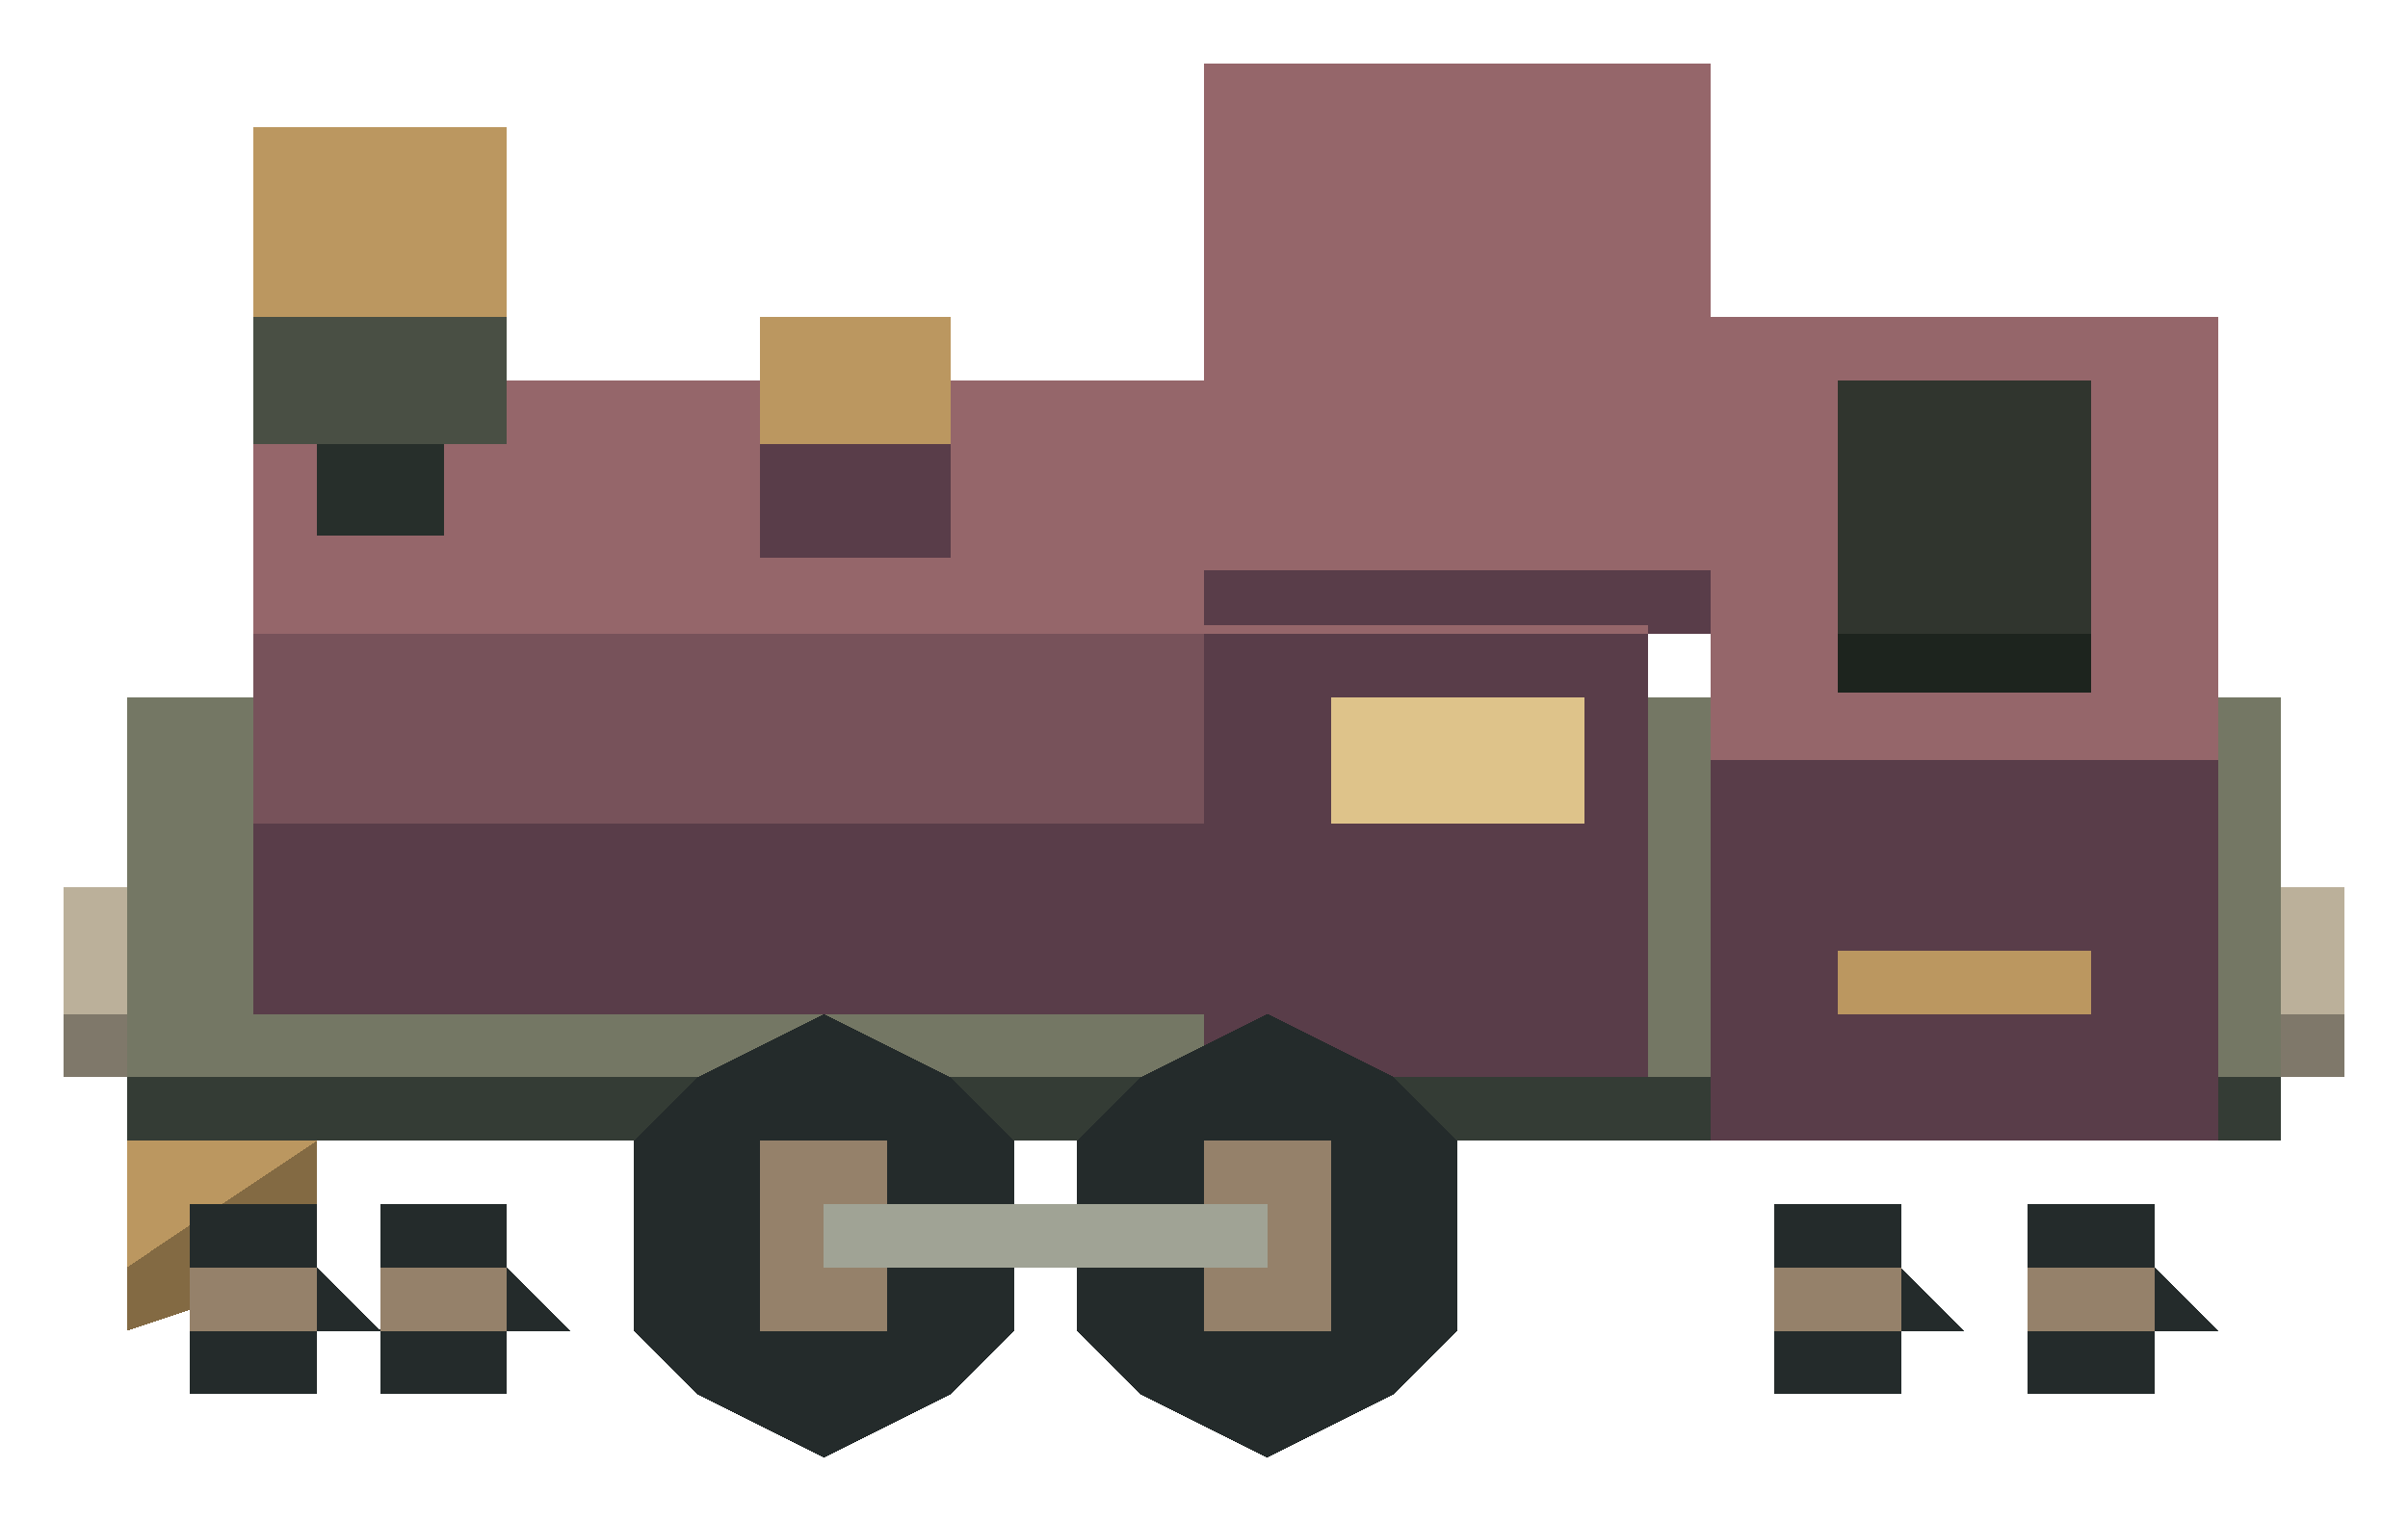
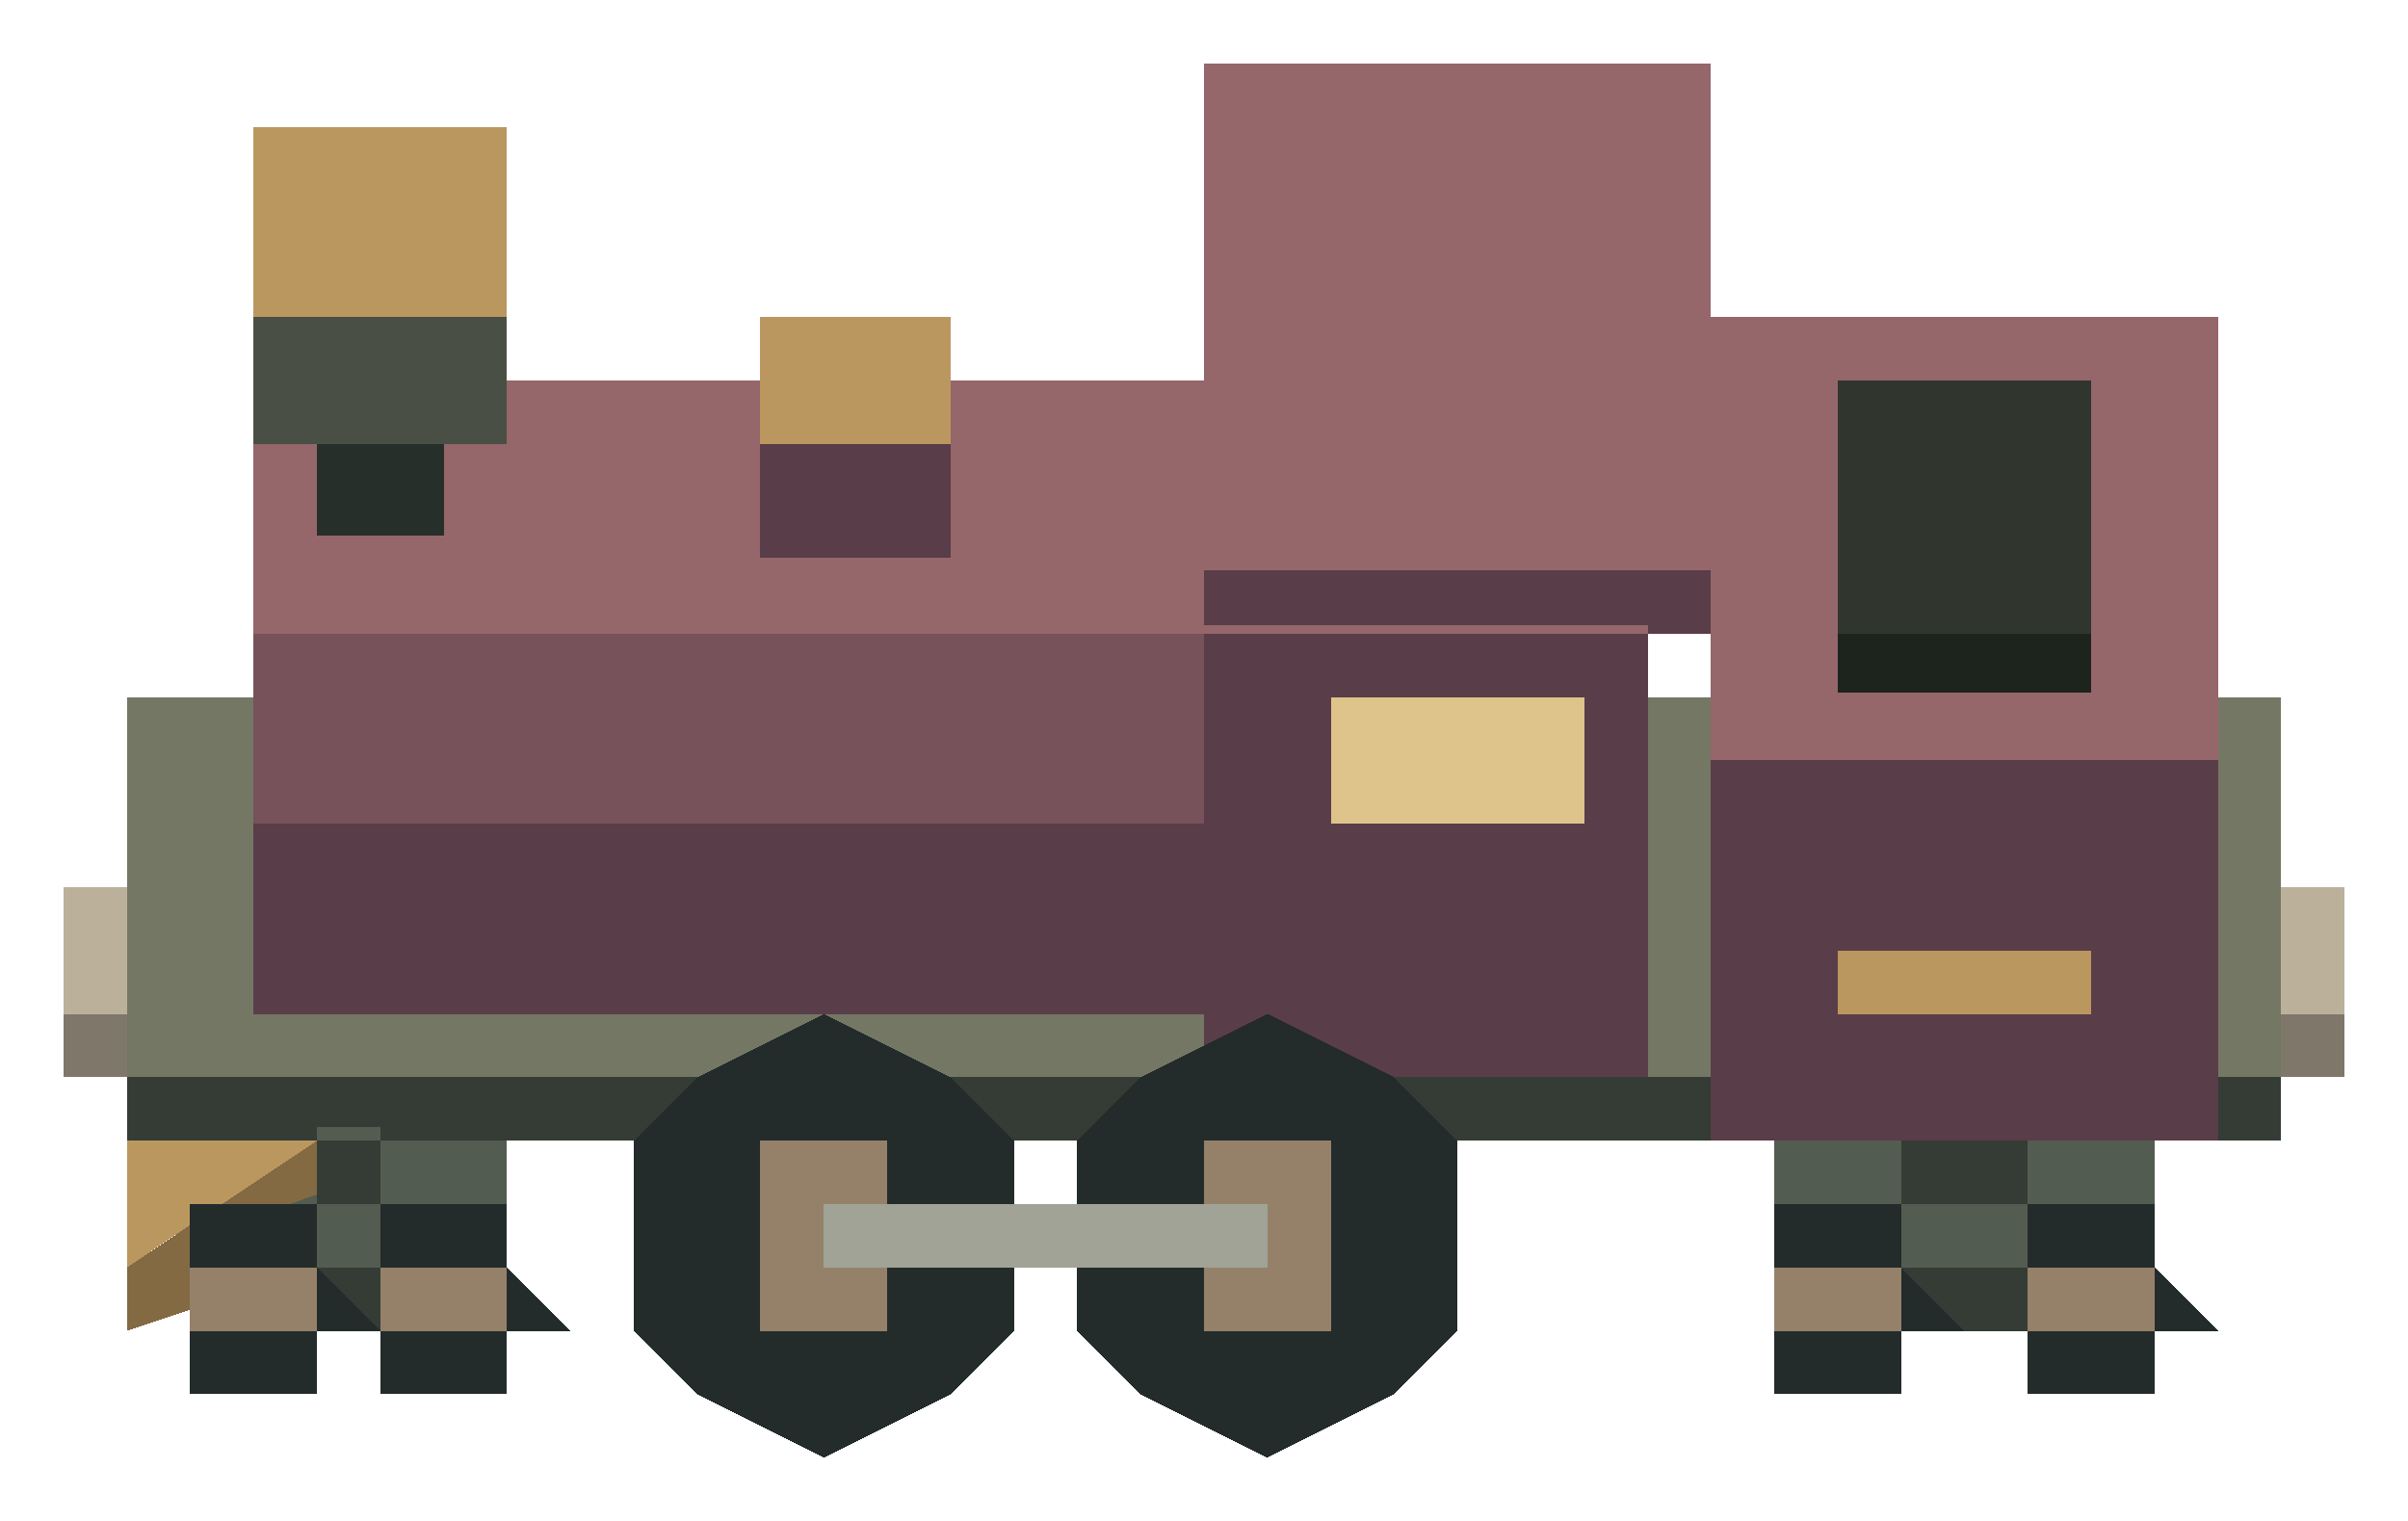
<svg xmlns="http://www.w3.org/2000/svg" width="38" height="24" viewBox="0 0 38 24" shape-rendering="crispEdges" data-template="driving-loco-steam-american-left" data-anchor-x="2" data-anchor-y="18" data-length-m="17">
  <g id="silhouette-underlays">
</g>
  <g id="coupler">
    <path d="M1,16 2,16 2,17 1,17Z" fill="#7f786a" />
    <path d="M1,14 2,14 2,16 1,16Z" fill="#bbb09a" />
  </g>
+   <g id="wheel-carriers">
+     <path d="M30,20 32,20 32,20 32,20 32,21 31,21ZM30,18 32,18 32,19 30,19ZM5,20 6,20 6,20 6,20 6,21 6,21ZM5,18 6,18 6,19 5,19Z" fill="#343c35" />
+     <path d="M32,19 32,18 34,18 34,19ZM30,19 30,19 32,19 32,20 30,20ZM30,19 28,19 28,18 30,18ZM6,19 6,18 8,18 8,19ZM5,19 5,19 6,19 6,20 5,20ZM5,18.849 5,19 4.572,19ZM5,17.788 6,17.788 6,18 5,18Z" fill="#535c50" />
+   </g>
  <g id="running-gear">
    <path d="M5,21 5,22 4,22ZM5,21 4,22 3,22ZM3,20 3,19 4,19ZM3,20 4,19 5,19ZM3,20 5,19 5,20ZM3,20 5,20 6,21ZM3,20 5,20 6,21ZM3,20 5,20 6,21ZM3,20 5,20 6,21ZM3,20 5,20 6,21ZM5,20.667 5,20 5,20 6,21ZM5,20.667 3,20 5,20 5,20ZM3,20 6,21 5,21ZM3,20 6,21 5,21ZM3,20 6,21 5,21ZM3,20 6,21 5,21ZM3,20 6,21 5,21ZM5,21 5,20.667 6,21 5,21ZM3,20 5,20.667 5,21 5,21ZM5,21 3,22 3,21ZM5,21 3,21 3,20ZM5,21 3,21 3,20ZM5,21 3,21 3,20ZM5,21 3,21 3,20ZM5,21 3,21 3,20ZM5,21 3,21 3,20ZM8,21 8,22 7,22ZM8,21 7,22 6,22ZM6,20 6,19 7,19ZM6,20 7,19 8,19ZM6,20 8,19 8,20ZM6,20 8,20 9,21ZM6,20 8,20 9,21ZM6,20 8,20 9,21ZM6,20 8,20 9,21ZM6,20 8,20 9,21ZM8,20.667 8,20 8,20 9,21ZM8,20.667 6,20 8,20 8,20ZM6,20 9,21 8,21ZM6,20 9,21 8,21ZM6,20 9,21 8,21ZM6,20 9,21 8,21ZM6,20 9,21 8,21ZM8,21 8,20.667 9,21 8,21ZM6,20 8,20.667 8,21 8,21ZM8,21 6,22 6,21ZM8,21 6,21 6,20ZM8,21 6,21 6,20ZM8,21 6,21 6,20ZM8,21 6,21 6,20ZM8,21 6,21 6,20ZM8,21 6,21 6,20ZM16,20 16,21 15,22 14,22.5 14,20ZM16,19 14,19 14,16.5 15,17 16,18 16,19ZM14,21 14,22.5 13,23 11,22 10,21 10,21ZM12,21 10,21 10,21 10,19 10,18 11,17 12,16.5ZM14,20 14,21 12,21 12,20ZM13,20 12,20 12,16.5 13,16 13,16ZM14,19 13,19 13,16 13,16 14,16.5ZM14,18 12,18 12,16.5 13,16 14,16.5ZM14,20 14,21 12,21 12,20ZM13,18 13,20 12,20 12,18ZM13,19 13,18 14,18 14,19ZM23,21 22,22 21,22.5 21,16.5 22,17 23,18 23,19ZM21,21 21,22.5 20,23 18,22 17,21 17,21ZM19,20 19,21 17,21 17,21 17,20ZM19,19 17,19 17,19 17,18 18,17 19,16.5ZM21,20 21,21 19,21 19,20ZM21,19 19,19 19,16.5 20,16 21,16.5ZM20,19 21,19 21,20 20,20ZM21,18 19,18 19,16.5 20,16 21,16.5ZM21,20 21,21 19,21 19,20ZM21,18 21,19 19,19 19,18ZM20,19 21,19 21,20 20,20ZM30,21 30,22 29,22ZM30,21 29,22 28,22ZM28,20 28,19 29,19ZM28,20 29,19 30,19ZM28,20 30,19 30,20ZM28,20 30,20 31,21ZM28,20 30,20 31,21ZM28,20 30,20 31,21ZM28,20 30,20 31,21ZM28,20 30,20 31,21ZM30,20.667 30,20 30,20 31,21ZM30,20.667 28,20 30,20 30,20ZM28,20 31,21 30,21ZM28,20 31,21 30,21ZM28,20 31,21 30,21ZM28,20 31,21 30,21ZM28,20 31,21 30,21ZM30,21 30,20.667 31,21 30,21ZM28,20 30,20.667 30,21 30,21ZM30,21 28,22 28,21ZM30,21 28,21 28,20ZM30,21 28,21 28,20ZM30,21 28,21 28,20ZM30,21 28,21 28,20ZM30,21 28,21 28,20ZM30,21 28,21 28,20ZM34,21 34,22 33,22ZM34,21 33,22 32,22ZM32,20 32,19 33,19ZM32,20 33,19 34,19ZM32,20 34,19 34,20ZM32,20 34,20 35,21ZM32,20 34,20 35,21ZM32,20 34,20 35,21ZM32,20 34,20 35,21ZM32,20 34,20 35,21ZM34,20.667 34,20 34,20 35,21ZM34,20.667 32,20 34,20 34,20ZM32,20 35,21 34,21ZM32,20 35,21 34,21ZM32,20 35,21 34,21ZM32,20 35,21 34,21ZM32,20 35,21 34,21ZM34,21 34,20.667 35,21 34,21ZM32,20 34,20.667 34,21 34,21ZM34,21 32,22 32,21ZM34,21 32,21 32,20ZM34,21 32,21 32,20ZM34,21 32,21 32,20ZM34,21 32,21 32,20ZM34,21 32,21 32,20ZM34,21 32,21 32,20Z" fill="#242b2b" />
    <path d="M5,21 4,21 4,21 4,21 3,21 3,21 3,20 4,20 4,20 4,20 5,20 5,21ZM8,21 7,21 7,21 7,21 6,21 6,21 6,20 7,20 7,20 7,20 8,20 8,21ZM14,20 14,20 14,21 13,21 12,21 12,20 12,20ZM13,20 12,20 12,20 12,19 12,19 12,18 13,18 13,18ZM14,19 13,19 13,18 13,18 14,18 14,19 14,19ZM21,20 21,20 21,21 20,21 19,21 19,20 19,20ZM21,19 19,19 19,19 19,19 19,18 20,18 21,18 21,19 21,19ZM21,20 21,20 20,20 20,19 21,19 21,19 21,19ZM30,21 29,21 29,21 29,21 28,21 28,21 28,20 29,20 29,20 29,20 30,20 30,21ZM34,21 33,21 33,21 33,21 32,21 32,21 32,20 33,20 33,20 33,20 34,20 34,21Z" fill="#95816a" />
  </g>
  <g id="frame">
-     <path d="M35,17 36,17 36,18 35,18ZM27,17 27,17 27,18 26,18ZM22,17 27,17 26,18 24,18ZM22,17 22,17 24,18 23,18ZM2,17.5 3,18 2,18ZM2,17.5 2,17 6,17 7,18 3,18ZM6,17 10,17 10,18 7,18ZM10,17 11,17 10,18 10,18ZM15,17 17,17 17,18 17,18ZM17,18 17,17 18,17 17,18 17,18ZM15,17 15,17 17,18 16,18Z" fill="#343c35" />
+     <path d="M35,17.788 35,17 36,17 36,17.788ZM27,17.788 26.212,17.788 27,17 27,17ZM26.212,17.788 23.576,17.788 22,17 27,17ZM23.576,17.788 22.788,17.788 22,17 22,17ZM2.576,17.788 2,17.788 2,17.5ZM6.788,17.788 2.576,17.788 2,17.5 2,17 6,17ZM10,17.788 6.788,17.788 6,17 10,17ZM10.212,17.788 10,17.788 10,17 11,17ZM17,17.788 16.576,17.788 15,17 17,17ZM17.212,17.788 17,17.788 17,17 18,17ZM16.576,17.788 15.788,17.788 15,17 15,17ZM35,17.788 36,17.788 36,18 35,18ZM26.212,17.788 27,17.788 27,18 26,18ZM23.576,17.788 26.212,17.788 26,18 24,18ZM22.788,17.788 23.576,17.788 24,18 23,18ZM6,17.788 6.788,17.788 7,18 6,18ZM6.788,17.788 10,17.788 10,18 7,18ZM10,17.788 10.212,17.788 10,18 10,18ZM16.576,17.788 17,17.788 17,18 17,18ZM17,18 17,17.788 17.212,17.788 17,18 17,18ZM15.788,17.788 16.576,17.788 17,18 16,18ZM2,17.788 5,17.788 5,18 2,18Z" fill="#343c35" />
    <path d="M2,16 12,16 11,17 2,17ZM4,16 2,16 2,13 4,13ZM4,13 2,13 2,11 4,11ZM12,16 13,16 11,17 11,17ZM13,16 13,16 19,16 18,17 15,17ZM26,11 27,11 27,12.5 26,13ZM19,16 19,16.5 18,17 18,17ZM26,13 27,12.5 27,17 26,17ZM35,12 35,11 36,11 36,12ZM35,12 36,12 36,17 35,17Z" fill="#747764" />
  </g>
  <g id="coupling-rods">
    <path d="M20,20 13,20 13,19 20,19Z" fill="#a0a395" />
  </g>
  <g id="boiler">
</g>
  <g id="boiler">
    <path d="M5,7 5,10 4,10 4,7ZM12,10 8,10 8,6 12,6ZM8,7 8,10 7,10 7,7ZM7,8.454 7,10 5,10 5,8.454ZM19,7 15,7 15,6 19,6ZM15,7 19,7 19,10 15,10ZM15,8.808 15,10 12,10 12,8.808Z" fill="#95666a" />
    <path d="M19,13 4,13 4,10 19,10Z" fill="#77525a" />
    <path d="M19,16 4,16 4,13 19,13ZM12,8.808 12,7 15,7 15,8.808Z" fill="#593d49" />
    <path d="M12,5 15,5 15,7 12,7Z" fill="#bb9760" />
    <path d="M5,8.454 5,7 7,7 7,8.454Z" fill="#272f2b" />
  </g>
  <g id="spark-arrestor">
    <path d="M4,5 8,5 8,7 4,7Z" fill="#494f44" />
    <path d="M4,2 8,2 8,5 4,5Z" fill="#bb9760" />
  </g>
  <g id="cowcatcher">
    <path d="M3.303,19 5,18 5,18 3.5,19ZM5,18 3.303,19 3,19 3,18ZM3,19.179 3,19.333 2,20 2,19.768ZM3,18 3,19.179 2,19.768 2,18Z" fill="#bb9760" />
-     <path d="M3,20.667 2,21 2,20 3,19.333ZM5,19 3.5,19 5,18Z" fill="#836a43" />
+     <path d="M3,19.556 2.29,19.807 3,19.333ZM5,18.849 4.572,19 3.5,19 5,18ZM3,19.556 3,20 2,20 2,20 2.29,19.807ZM3,20 3,20.667 2,21 2,20 2,20Z" fill="#836a43" />
  </g>
  <g id="cab">
    <path d="M22,13 19,16 19,13ZM21,13 19,13 19,10 21,10ZM24,11 21,11 21,10 25,10ZM19,16.5 19,16 22,13 26,13 26,13ZM24,11 25,10 26,10 26,11ZM26,13 25,13 25,11 26,11 26,13ZM20,16 26,13 26,17 22,17ZM19,9.868 19,9 27,9 27,9.868ZM26,9.868 27,9.868 27,10 26,10Z" fill="#593d49" />
    <path d="M19,9.868 26,9.868 26,10 19,10ZM19,1 27,1 27,9 19,9Z" fill="#95666a" />
    <path d="M25,13 21,13 21,11 25,11Z" fill="#dec38a" />
  </g>
  <g id="tender">
    <path d="M27,15 27,12 35,12 35,15ZM33,15 35,15 35,18 33,18ZM27,16 33,16 33,18 27,18ZM29,16 27,16 27,15 29,15Z" fill="#593d49" />
    <path d="M27,5 29,5 29,12 27,12ZM29,6 29,5 35,5 35,6ZM33,10 33,6 35,6 35,10ZM33,10 35,10 35,12 33,12ZM29,10.929 33,10.929 33,12 29,12Z" fill="#95666a" />
    <path d="M29,10.929 29,10 33,10 33,10.929Z" fill="#1d241e" />
    <path d="M29,6 33,6 33,10 29,10Z" fill="#30352e" />
    <path d="M29,15 33,15 33,16 29,16Z" fill="#bb9760" />
  </g>
  <g id="coupler">
    <path d="M36,16 37,16 37,17 36,17Z" fill="#7f786a" />
    <path d="M36,14 37,14 37,16 36,16Z" fill="#bbb09a" />
  </g>
</svg>
